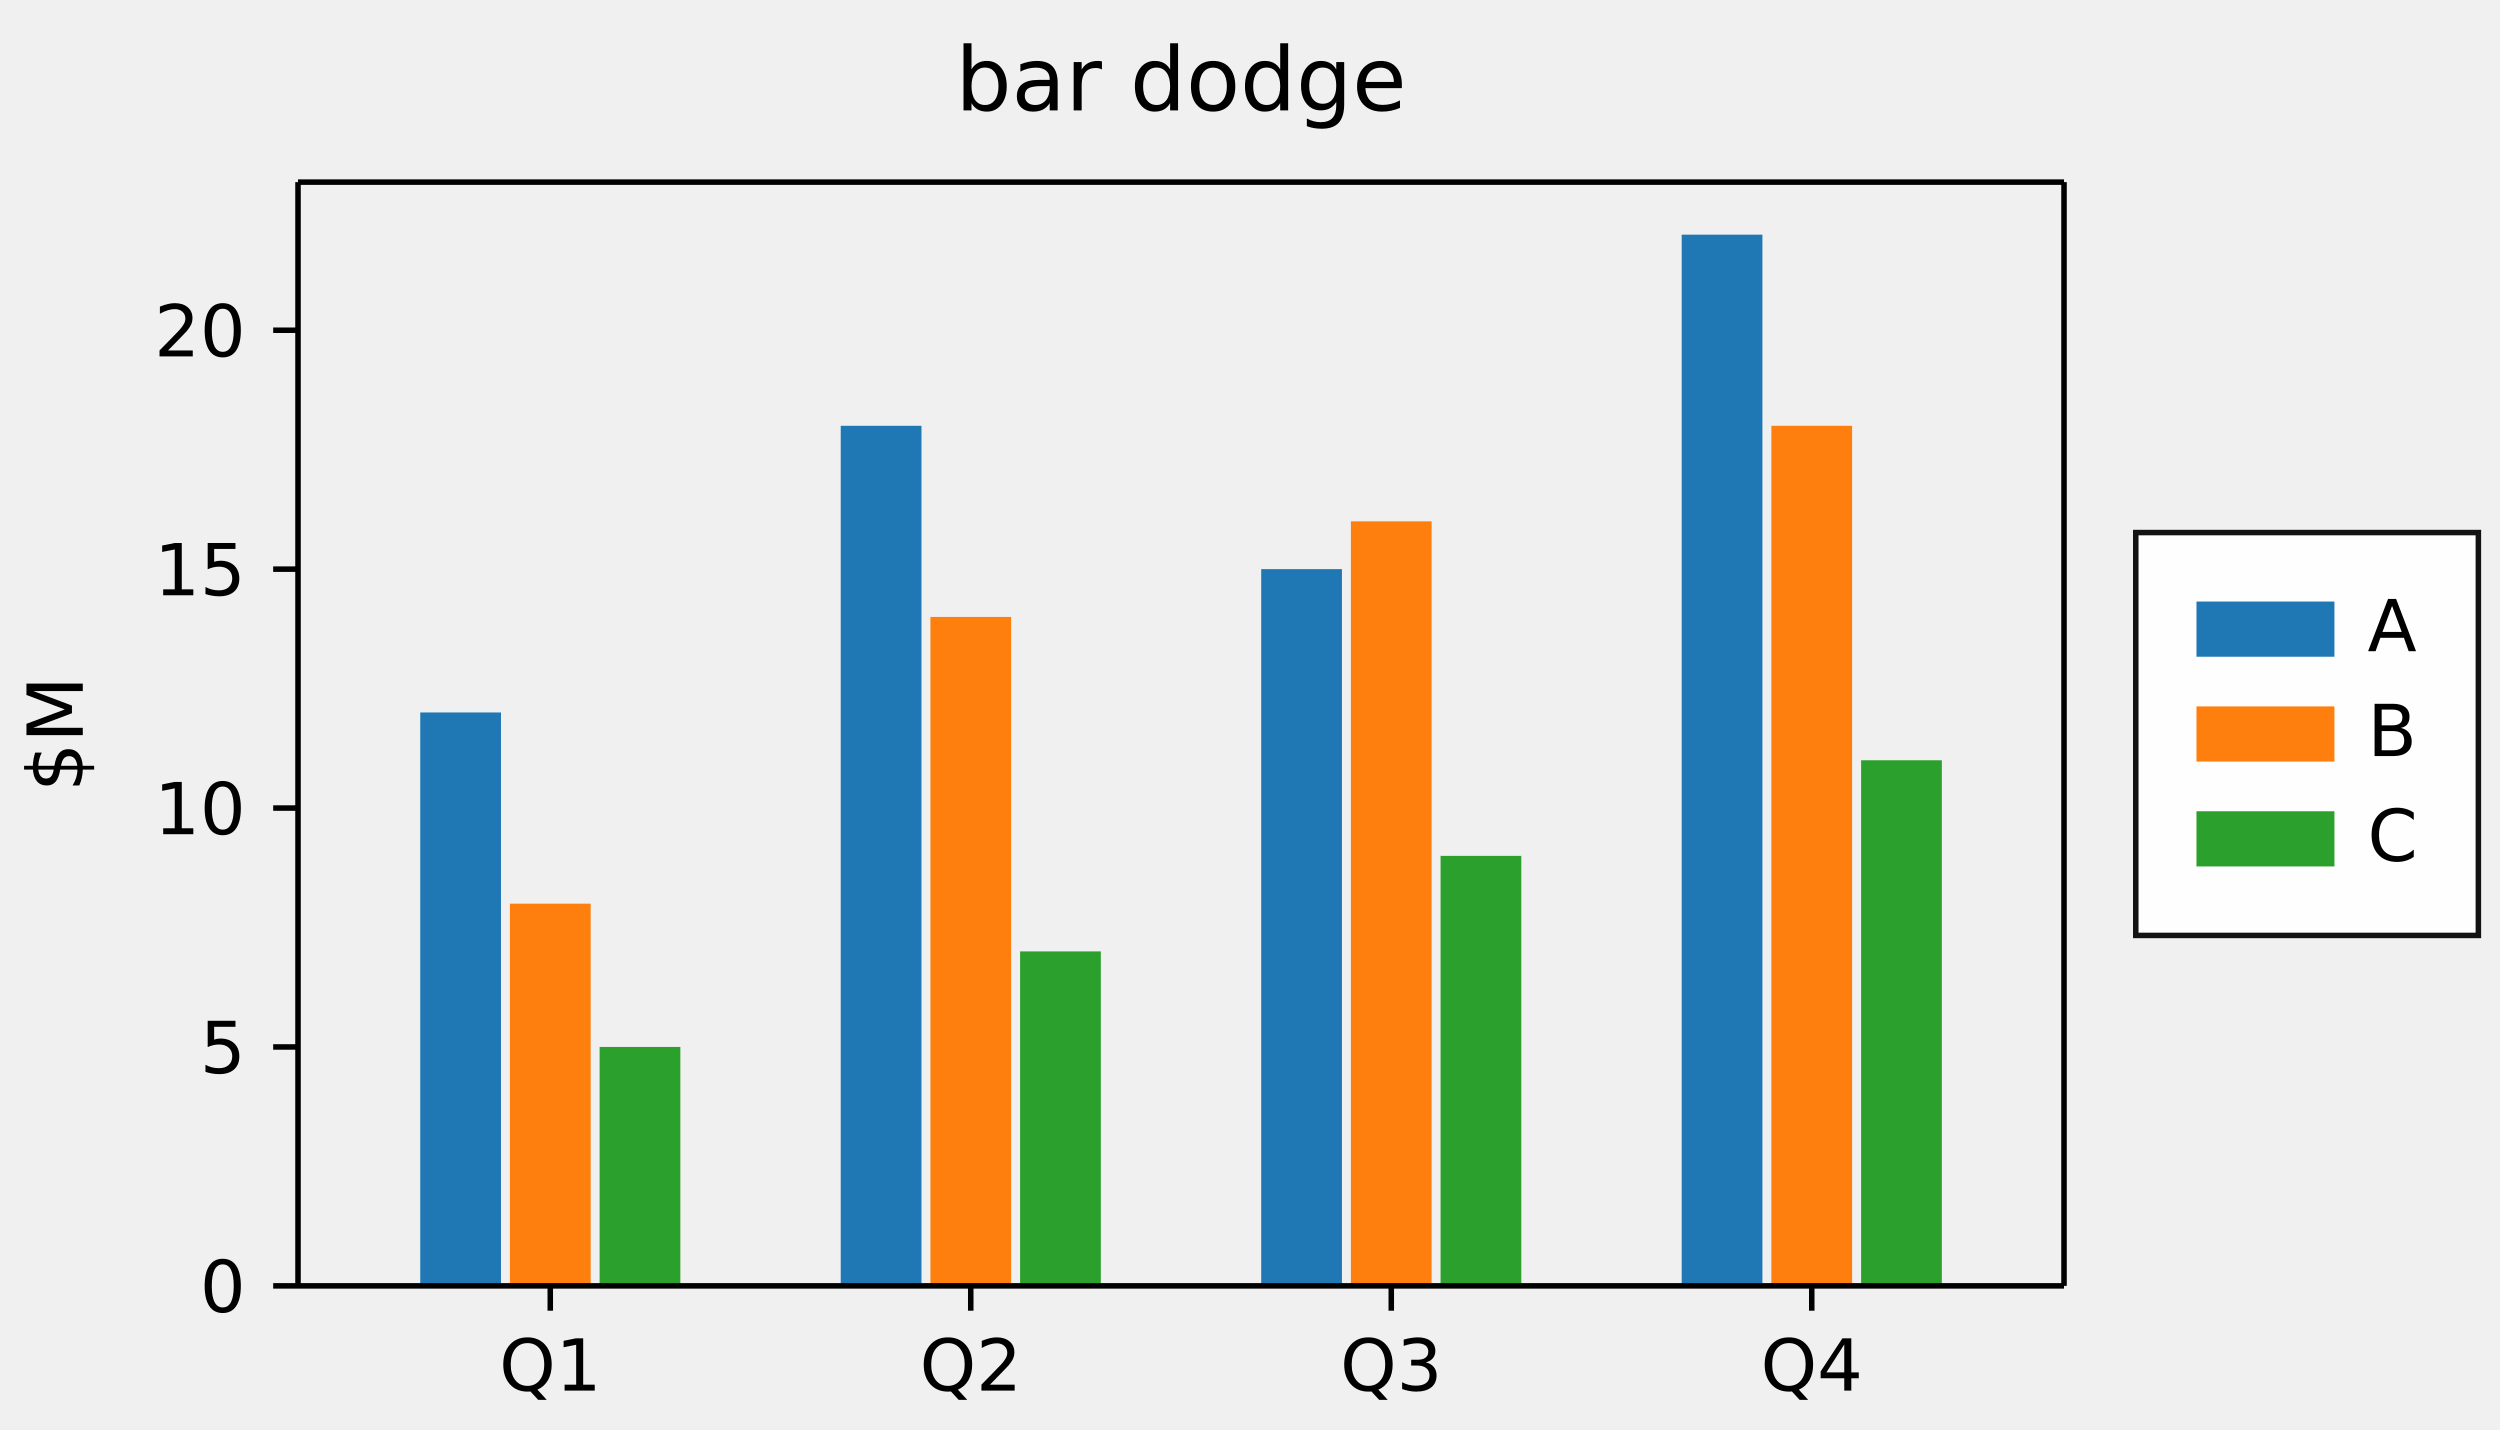
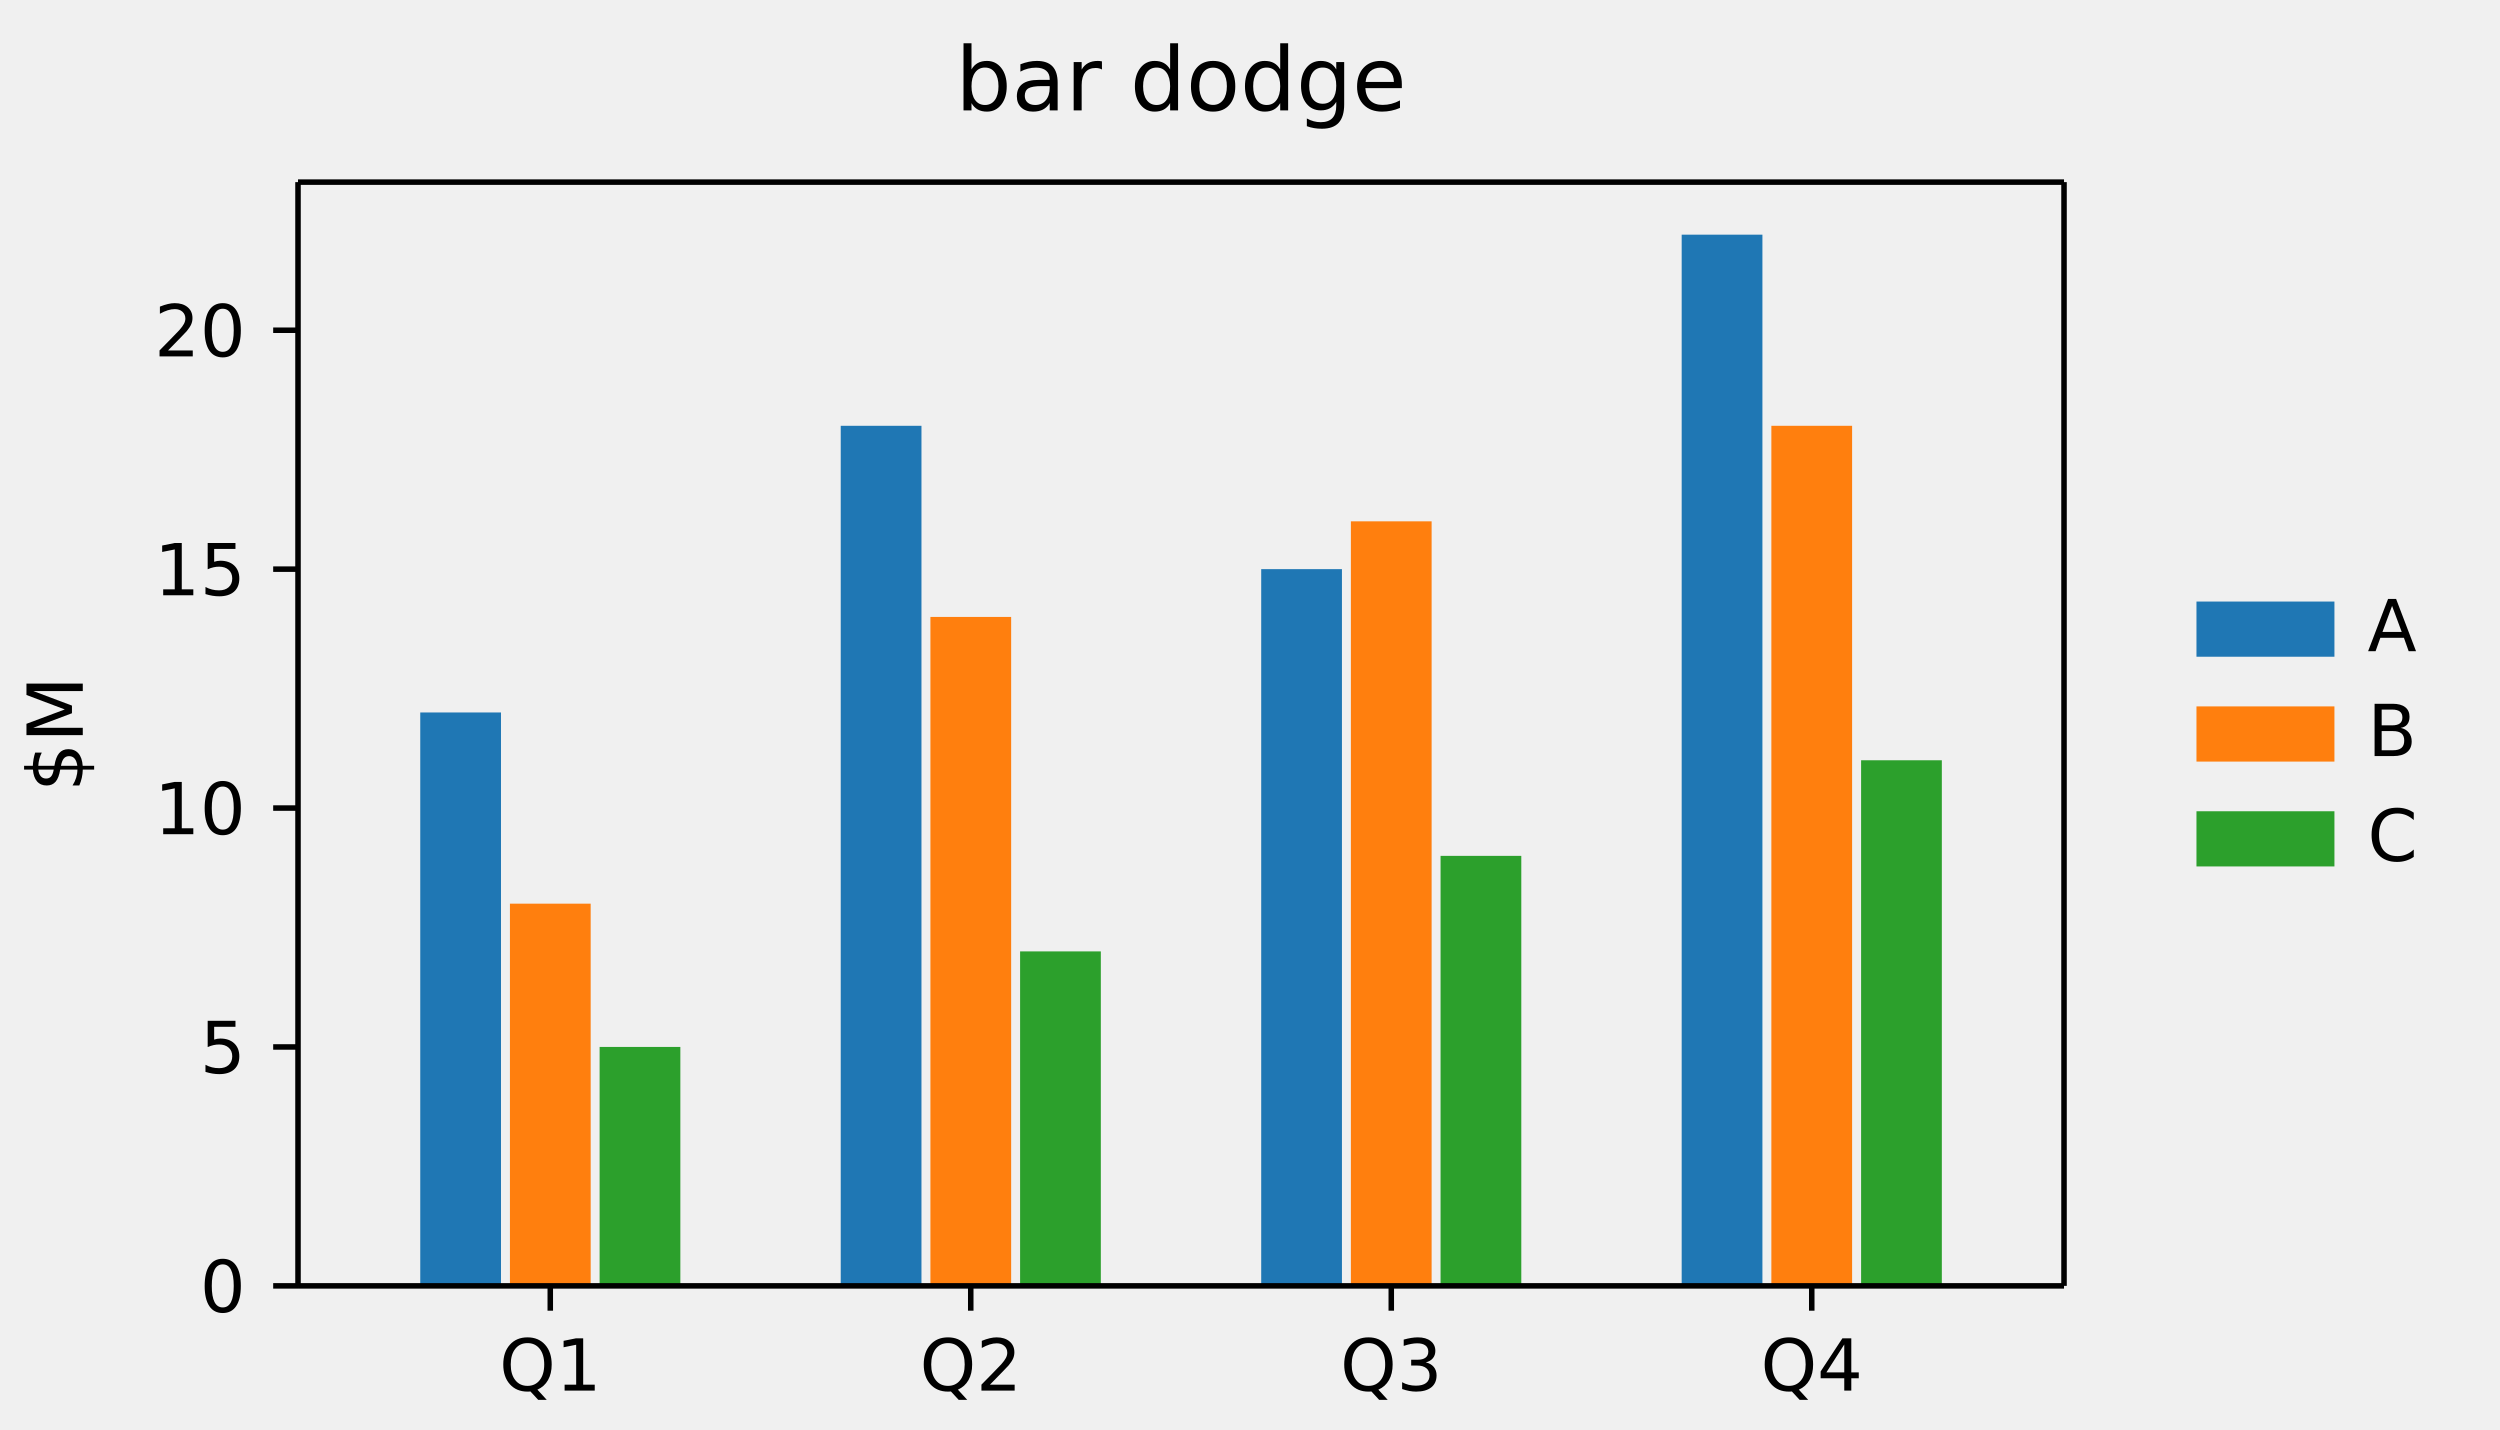
<svg xmlns="http://www.w3.org/2000/svg" width="453" height="259" viewBox="0 0 453 259" font-family="DejaVu Sans, Bitstream Vera Sans, Verdana, Arial, sans-serif" font-size="11" style="background:#fff" data-plotlet-version="0.5.0" data-plotlet-schema="2" data-plotlet-kind="figure">
  <g transform="translate(54,33)" data-plotlet-kind="panel" data-plotlet-title="bar dodge" data-plotlet-ylabel="$M" data-plotlet-xscale="category" data-plotlet-yscale="linear" data-plotlet-ylim="0,23.1" data-plotlet-panel-bbox="0,0,453,259" data-plotlet-data-area="54,33,320,200">
    <svg x="0" y="0" width="320" height="200" overflow="hidden">
      <g class="plotlet-artist" data-plotlet-type="bar" data-plotlet-index="0" data-plotlet-color="#1f77b4" data-plotlet-n="4" data-plotlet-y-min="5" data-plotlet-y-max="22">
        <rect x="22.15" y="96.10" width="14.63" height="103.90" fill="#1f77b4" />
        <rect x="98.34" y="44.16" width="14.63" height="155.84" fill="#1f77b4" />
        <rect x="174.53" y="70.13" width="14.63" height="129.87" fill="#1f77b4" />
        <rect x="250.72" y="9.52" width="14.63" height="190.48" fill="#1f77b4" />
        <rect x="38.40" y="130.74" width="14.63" height="69.26" fill="#ff7f0e" />
        <rect x="114.59" y="78.79" width="14.63" height="121.21" fill="#ff7f0e" />
        <rect x="190.78" y="61.47" width="14.63" height="138.53" fill="#ff7f0e" />
        <rect x="266.97" y="44.16" width="14.63" height="155.84" fill="#ff7f0e" />
        <rect x="54.65" y="156.71" width="14.63" height="43.29" fill="#2ca02c" />
        <rect x="130.84" y="139.39" width="14.63" height="60.61" fill="#2ca02c" />
        <rect x="207.03" y="122.08" width="14.63" height="77.92" fill="#2ca02c" />
        <rect x="283.23" y="104.76" width="14.63" height="95.24" fill="#2ca02c" />
      </g>
    </svg>
-     <line x1="0" y1="0" x2="320" y2="0" stroke="#000000" stroke-width="1.0" />
-     <line x1="0" y1="200" x2="320" y2="200" stroke="#000000" stroke-width="1.0" />
-     <line x1="0" y1="0" x2="0" y2="200" stroke="#000000" stroke-width="1.0" />
-     <line x1="320" y1="0" x2="320" y2="200" stroke="#000000" stroke-width="1.0" />
-     <line x1="45.71" x2="45.71" y1="200" y2="204.5" stroke="#000000" stroke-width="1.0" />
+     <line x1="0.00" x2="320.00" y1="0.00" y2="0.00" stroke="#000000" stroke-width="1.0" />
+     <line x1="0.00" x2="320.00" y1="200.00" y2="200.00" stroke="#000000" stroke-width="1.0" />
+     <line x1="0.00" x2="0.00" y1="0.00" y2="200.00" stroke="#000000" stroke-width="1.0" />
+     <line x1="320.00" x2="320.00" y1="0.00" y2="200.00" stroke="#000000" stroke-width="1.0" />
+     <line x1="45.71" x2="45.71" y1="200.00" y2="204.50" stroke="#000000" stroke-width="1.0" />
    <path d="M41.585 210.37Q40.189 210.37 39.367 211.411Q38.545 212.452 38.545 214.248Q38.545 216.038 39.367 217.079Q40.189 218.12 41.585 218.12Q42.982 218.12 43.797 217.079Q44.613 216.038 44.613 214.248Q44.613 212.452 43.797 211.411Q42.982 210.37 41.585 210.37ZM43.382 218.806 45.07 220.653H43.521L42.118 219.136Q41.909 219.148 41.798 219.155Q41.687 219.161 41.585 219.161Q39.586 219.161 38.389 217.825Q37.193 216.489 37.193 214.248Q37.193 212.001 38.389 210.665Q39.586 209.329 41.585 209.329Q43.578 209.329 44.772 210.665Q45.965 212.001 45.965 214.248Q45.965 215.898 45.302 217.073Q44.638 218.247 43.382 218.806ZM48.307 217.898H50.402V210.668L48.123 211.125V209.957L50.389 209.5H51.672V217.898H53.766V218.977H48.307Z" fill="#000" />
-     <line x1="121.90" x2="121.90" y1="200" y2="204.5" stroke="#000000" stroke-width="1.0" />
+     <line x1="121.90" x2="121.90" y1="200.00" y2="204.50" stroke="#000000" stroke-width="1.0" />
    <path d="M117.776 210.37Q116.379 210.37 115.557 211.411Q114.735 212.452 114.735 214.248Q114.735 216.038 115.557 217.079Q116.379 218.12 117.776 218.12Q119.172 218.12 119.988 217.079Q120.803 216.038 120.803 214.248Q120.803 212.452 119.988 211.411Q119.172 210.37 117.776 210.37ZM119.572 218.806 121.26 220.653H119.712L118.309 219.136Q118.099 219.148 117.988 219.155Q117.877 219.161 117.776 219.161Q115.776 219.161 114.58 217.825Q113.383 216.489 113.383 214.248Q113.383 212.001 114.58 210.665Q115.776 209.329 117.776 209.329Q119.769 209.329 120.962 210.665Q122.155 212.001 122.155 214.248Q122.155 215.898 121.492 217.073Q120.829 218.247 119.572 218.806ZM125.38 217.898H129.855V218.977H123.838V217.898Q124.568 217.143 125.828 215.87Q127.088 214.597 127.411 214.229Q128.027 213.537 128.271 213.058Q128.516 212.579 128.516 212.115Q128.516 211.36 127.986 210.884Q127.456 210.408 126.605 210.408Q126.002 210.408 125.332 210.617Q124.663 210.827 123.901 211.252V209.957Q124.676 209.646 125.348 209.487Q126.021 209.329 126.58 209.329Q128.052 209.329 128.928 210.065Q129.804 210.801 129.804 212.033Q129.804 212.617 129.585 213.14Q129.366 213.664 128.789 214.375Q128.63 214.559 127.78 215.438Q126.929 216.317 125.38 217.898Z" fill="#000" />
-     <line x1="198.10" x2="198.10" y1="200" y2="204.5" stroke="#000000" stroke-width="1.0" />
+     <line x1="198.10" x2="198.10" y1="200.00" y2="204.50" stroke="#000000" stroke-width="1.0" />
    <path d="M193.966 210.37Q192.57 210.37 191.748 211.411Q190.926 212.452 190.926 214.248Q190.926 216.038 191.748 217.079Q192.57 218.12 193.966 218.12Q195.363 218.12 196.178 217.079Q196.994 216.038 196.994 214.248Q196.994 212.452 196.178 211.411Q195.363 210.37 193.966 210.37ZM195.762 218.806 197.451 220.653H195.902L194.499 219.136Q194.29 219.148 194.179 219.155Q194.068 219.161 193.966 219.161Q191.967 219.161 190.77 217.825Q189.574 216.489 189.574 214.248Q189.574 212.001 190.77 210.665Q191.967 209.329 193.966 209.329Q195.959 209.329 197.153 210.665Q198.346 212.001 198.346 214.248Q198.346 215.898 197.683 217.073Q197.019 218.247 195.762 218.806ZM204.351 213.867Q205.271 214.064 205.789 214.686Q206.306 215.308 206.306 216.222Q206.306 217.625 205.341 218.393Q204.376 219.161 202.599 219.161Q202.002 219.161 201.371 219.044Q200.739 218.926 200.066 218.691V217.454Q200.599 217.765 201.234 217.923Q201.869 218.082 202.561 218.082Q203.767 218.082 204.398 217.606Q205.03 217.13 205.03 216.222Q205.03 215.384 204.443 214.911Q203.856 214.438 202.808 214.438H201.704V213.385H202.859Q203.805 213.385 204.306 213.007Q204.808 212.629 204.808 211.918Q204.808 211.188 204.291 210.798Q203.773 210.408 202.808 210.408Q202.282 210.408 201.678 210.522Q201.075 210.636 200.352 210.877V209.735Q201.082 209.532 201.72 209.43Q202.358 209.329 202.923 209.329Q204.383 209.329 205.233 209.992Q206.084 210.655 206.084 211.785Q206.084 212.572 205.633 213.115Q205.182 213.658 204.351 213.867Z" fill="#000" />
-     <line x1="274.29" x2="274.29" y1="200" y2="204.5" stroke="#000000" stroke-width="1.0" />
+     <line x1="274.29" x2="274.29" y1="200.00" y2="204.50" stroke="#000000" stroke-width="1.0" />
    <path d="M270.157 210.37Q268.76 210.37 267.938 211.411Q267.116 212.452 267.116 214.248Q267.116 216.038 267.938 217.079Q268.76 218.12 270.157 218.12Q271.553 218.12 272.369 217.079Q273.184 216.038 273.184 214.248Q273.184 212.452 272.369 211.411Q271.553 210.37 270.157 210.37ZM271.953 218.806 273.641 220.653H272.093L270.69 219.136Q270.48 219.148 270.369 219.155Q270.258 219.161 270.157 219.161Q268.157 219.161 266.961 217.825Q265.764 216.489 265.764 214.248Q265.764 212.001 266.961 210.665Q268.157 209.329 270.157 209.329Q272.15 209.329 273.343 210.665Q274.536 212.001 274.536 214.248Q274.536 215.898 273.873 217.073Q273.21 218.247 271.953 218.806ZM280.18 210.617 276.942 215.676H280.18ZM279.843 209.5H281.455V215.676H282.807V216.743H281.455V218.977H280.18V216.743H275.901V215.505Z" fill="#000" />
-     <line x1="0" x2="-4.5" y1="200.00" y2="200.00" stroke="#000000" stroke-width="1.0" />
+     <line x1="0.00" x2="-4.50" y1="200.00" y2="200.00" stroke="#000000" stroke-width="1.0" />
    <path d="M-13.639 196.106Q-14.629 196.106 -15.127 197.08Q-15.625 198.054 -15.625 200.01Q-15.625 201.958 -15.127 202.933Q-14.629 203.907 -13.639 203.907Q-12.642 203.907 -12.144 202.933Q-11.646 201.958 -11.646 200.01Q-11.646 198.054 -12.144 197.08Q-12.642 196.106 -13.639 196.106ZM-13.639 195.09Q-12.045 195.09 -11.204 196.35Q-10.363 197.61 -10.363 200.01Q-10.363 202.403 -11.204 203.663Q-12.045 204.923 -13.639 204.923Q-15.232 204.923 -16.073 203.663Q-16.914 202.403 -16.914 200.01Q-16.914 197.61 -16.073 196.35Q-15.232 195.09 -13.639 195.09Z" fill="#000" />
-     <line x1="0" x2="-4.5" y1="156.71" y2="156.71" stroke="#000000" stroke-width="1.0" />
+     <line x1="0.00" x2="-4.50" y1="156.71" y2="156.71" stroke="#000000" stroke-width="1.0" />
    <path d="M-16.368 151.971H-11.334V153.051H-15.194V155.374Q-14.915 155.279 -14.635 155.231Q-14.356 155.183 -14.077 155.183Q-12.49 155.183 -11.563 156.053Q-10.636 156.923 -10.636 158.408Q-10.636 159.938 -11.588 160.785Q-12.541 161.633 -14.273 161.633Q-14.87 161.633 -15.489 161.531Q-16.108 161.429 -16.768 161.226V159.938Q-16.197 160.249 -15.587 160.401Q-14.978 160.553 -14.299 160.553Q-13.201 160.553 -12.56 159.976Q-11.918 159.398 -11.918 158.408Q-11.918 157.418 -12.56 156.84Q-13.201 156.262 -14.299 156.262Q-14.813 156.262 -15.324 156.377Q-15.835 156.491 -16.368 156.732Z" fill="#000" />
-     <line x1="0" x2="-4.5" y1="113.42" y2="113.42" stroke="#000000" stroke-width="1.0" />
+     <line x1="0.00" x2="-4.50" y1="113.42" y2="113.42" stroke="#000000" stroke-width="1.0" />
    <path d="M-24.43 117.079H-22.335V109.849L-24.614 110.306V109.138L-22.348 108.681H-21.065V117.079H-18.971V118.158H-24.43ZM-13.639 109.526Q-14.629 109.526 -15.127 110.5Q-15.625 111.474 -15.625 113.429Q-15.625 115.378 -15.127 116.353Q-14.629 117.327 -13.639 117.327Q-12.642 117.327 -12.144 116.353Q-11.646 115.378 -11.646 113.429Q-11.646 111.474 -12.144 110.5Q-12.642 109.526 -13.639 109.526ZM-13.639 108.51Q-12.045 108.51 -11.204 109.77Q-10.363 111.03 -10.363 113.429Q-10.363 115.823 -11.204 117.083Q-12.045 118.343 -13.639 118.343Q-15.232 118.343 -16.073 117.083Q-16.914 115.823 -16.914 113.429Q-16.914 111.03 -16.073 109.77Q-15.232 108.51 -13.639 108.51Z" fill="#000" />
-     <line x1="0" x2="-4.5" y1="70.13" y2="70.13" stroke="#000000" stroke-width="1.0" />
+     <line x1="0.00" x2="-4.50" y1="70.13" y2="70.13" stroke="#000000" stroke-width="1.0" />
    <path d="M-24.43 73.789H-22.335V66.559L-24.614 67.016V65.848L-22.348 65.391H-21.065V73.789H-18.971V74.868H-24.43ZM-16.368 65.391H-11.334V66.47H-15.194V68.794Q-14.915 68.698 -14.635 68.651Q-14.356 68.603 -14.077 68.603Q-12.49 68.603 -11.563 69.473Q-10.636 70.343 -10.636 71.828Q-10.636 73.358 -11.588 74.205Q-12.541 75.052 -14.273 75.052Q-14.87 75.052 -15.489 74.951Q-16.108 74.849 -16.768 74.646V73.358Q-16.197 73.669 -15.587 73.821Q-14.978 73.973 -14.299 73.973Q-13.201 73.973 -12.56 73.396Q-11.918 72.818 -11.918 71.828Q-11.918 70.838 -12.56 70.26Q-13.201 69.682 -14.299 69.682Q-14.813 69.682 -15.324 69.797Q-15.835 69.911 -16.368 70.152Z" fill="#000" />
-     <line x1="0" x2="-4.5" y1="26.84" y2="26.84" stroke="#000000" stroke-width="1.0" />
+     <line x1="0.00" x2="-4.50" y1="26.84" y2="26.84" stroke="#000000" stroke-width="1.0" />
    <path d="M-23.547 30.499H-19.072V31.578H-25.09V30.499Q-24.36 29.744 -23.1 28.471Q-21.84 27.198 -21.516 26.83Q-20.9 26.138 -20.656 25.659Q-20.412 25.18 -20.412 24.717Q-20.412 23.961 -20.942 23.485Q-21.472 23.009 -22.322 23.009Q-22.925 23.009 -23.595 23.218Q-24.265 23.428 -25.026 23.853V22.558Q-24.252 22.247 -23.579 22.089Q-22.906 21.93 -22.348 21.93Q-20.875 21.93 -19.999 22.666Q-19.123 23.403 -19.123 24.634Q-19.123 25.218 -19.342 25.742Q-19.561 26.265 -20.139 26.976Q-20.297 27.16 -21.148 28.04Q-21.999 28.919 -23.547 30.499ZM-13.639 22.946Q-14.629 22.946 -15.127 23.92Q-15.625 24.894 -15.625 26.849Q-15.625 28.798 -15.127 29.772Q-14.629 30.747 -13.639 30.747Q-12.642 30.747 -12.144 29.772Q-11.646 28.798 -11.646 26.849Q-11.646 24.894 -12.144 23.92Q-12.642 22.946 -13.639 22.946ZM-13.639 21.93Q-12.045 21.93 -11.204 23.19Q-10.363 24.45 -10.363 26.849Q-10.363 29.242 -11.204 30.502Q-12.045 31.762 -13.639 31.762Q-15.232 31.762 -16.073 30.502Q-16.914 29.242 -16.914 26.849Q-16.914 24.45 -16.073 23.19Q-15.232 21.93 -13.639 21.93Z" fill="#000" />
-     <g transform="translate(-39.0,100.0) rotate(-90)">
-       <path d="M-5.763 2.058H-6.446L-6.453 0.0Q-7.171 -0.014 -7.889 -0.167Q-8.606 -0.321 -9.331 -0.629V-1.859Q-8.634 -1.422 -7.919 -1.2Q-7.205 -0.978 -6.446 -0.971V-4.088Q-7.957 -4.334 -8.644 -4.922Q-9.331 -5.51 -9.331 -6.535Q-9.331 -7.649 -8.586 -8.292Q-7.841 -8.935 -6.446 -9.03V-10.637H-5.763V-9.051Q-5.127 -9.023 -4.532 -8.917Q-3.938 -8.812 -3.37 -8.627V-7.431Q-3.938 -7.718 -4.536 -7.875Q-5.134 -8.032 -5.763 -8.06V-5.141Q-4.211 -4.901 -3.479 -4.286Q-2.748 -3.671 -2.748 -2.604Q-2.748 -1.449 -3.524 -0.783Q-4.3 -0.116 -5.763 -0.014ZM-6.446 -5.264V-8.066Q-7.239 -7.978 -7.656 -7.615Q-8.073 -7.253 -8.073 -6.651Q-8.073 -6.063 -7.687 -5.735Q-7.301 -5.407 -6.446 -5.264ZM-5.763 -3.951V-0.991Q-4.895 -1.107 -4.454 -1.483Q-4.013 -1.859 -4.013 -2.475Q-4.013 -3.076 -4.433 -3.432Q-4.854 -3.787 -5.763 -3.951ZM-0.212 -10.206H1.846L4.45 -3.261L7.068 -10.206H9.126V0.0H7.779V-8.962L5.147 -1.962H3.76L1.128 -8.962V0.0H-0.212Z" fill="#000" />
+     <g transform="rotate(-90.00 -39.00 100.00)">
+       <path d="M-44.763 102.058H-45.446L-45.453 100.0Q-46.171 99.986 -46.889 99.833Q-47.606 99.679 -48.331 99.371V98.141Q-47.634 98.578 -46.919 98.8Q-46.205 99.022 -45.446 99.029V95.912Q-46.957 95.666 -47.644 95.078Q-48.331 94.49 -48.331 93.465Q-48.331 92.351 -47.586 91.708Q-46.841 91.065 -45.446 90.97V89.363H-44.763V90.949Q-44.127 90.977 -43.532 91.083Q-42.938 91.188 -42.37 91.373V92.569Q-42.938 92.282 -43.536 92.125Q-44.134 91.968 -44.763 91.94V94.859Q-43.211 95.099 -42.479 95.714Q-41.748 96.329 -41.748 97.396Q-41.748 98.551 -42.524 99.217Q-43.3 99.884 -44.763 99.986ZM-45.446 94.736V91.934Q-46.239 92.022 -46.656 92.385Q-47.073 92.747 -47.073 93.349Q-47.073 93.937 -46.687 94.265Q-46.301 94.593 -45.446 94.736ZM-44.763 96.049V99.009Q-43.895 98.893 -43.454 98.517Q-43.013 98.141 -43.013 97.525Q-43.013 96.924 -43.433 96.568Q-43.854 96.213 -44.763 96.049ZM-39.212 89.794H-37.154L-34.55 96.739L-31.932 89.794H-29.874V100.0H-31.221V91.038L-33.853 98.038H-35.24L-37.872 91.038V100.0H-39.212Z" fill="#000" />
    </g>
    <path d="M126.926 -17.367Q126.926 -18.953 126.273 -19.855Q125.621 -20.758 124.48 -20.758Q123.34 -20.758 122.688 -19.855Q122.035 -18.953 122.035 -17.367Q122.035 -15.781 122.688 -14.879Q123.34 -13.977 124.48 -13.977Q125.621 -13.977 126.273 -14.879Q126.926 -15.781 126.926 -17.367ZM122.035 -20.422Q122.488 -21.203 123.18 -21.582Q123.871 -21.961 124.832 -21.961Q126.426 -21.961 127.422 -20.695Q128.418 -19.43 128.418 -17.367Q128.418 -15.305 127.422 -14.039Q126.426 -12.773 124.832 -12.773Q123.871 -12.773 123.18 -13.152Q122.488 -13.531 122.035 -14.312V-13.0H120.59V-25.156H122.035ZM134.777 -17.398Q133.035 -17.398 132.363 -17.0Q131.691 -16.602 131.691 -15.641Q131.691 -14.875 132.195 -14.426Q132.699 -13.977 133.566 -13.977Q134.762 -13.977 135.484 -14.824Q136.207 -15.672 136.207 -17.078V-17.398ZM137.645 -17.992V-13.0H136.207V-14.328Q135.715 -13.531 134.98 -13.152Q134.246 -12.773 133.184 -12.773Q131.84 -12.773 131.047 -13.527Q130.254 -14.281 130.254 -15.547Q130.254 -17.023 131.242 -17.773Q132.23 -18.523 134.191 -18.523H136.207V-18.664Q136.207 -19.656 135.555 -20.199Q134.902 -20.742 133.723 -20.742Q132.973 -20.742 132.262 -20.562Q131.551 -20.383 130.895 -20.023V-21.352Q131.684 -21.656 132.426 -21.809Q133.168 -21.961 133.871 -21.961Q135.77 -21.961 136.707 -20.977Q137.645 -19.992 137.645 -17.992ZM145.676 -20.406Q145.434 -20.547 145.148 -20.613Q144.863 -20.68 144.52 -20.68Q143.301 -20.68 142.648 -19.887Q141.996 -19.094 141.996 -17.609V-13.0H140.551V-21.75H141.996V-20.391Q142.449 -21.188 143.176 -21.574Q143.902 -21.961 144.941 -21.961Q145.09 -21.961 145.27 -21.941Q145.449 -21.922 145.668 -21.883ZM158.027 -20.422V-25.156H159.465V-13.0H158.027V-14.312Q157.574 -13.531 156.883 -13.152Q156.191 -12.773 155.223 -12.773Q153.637 -12.773 152.641 -14.039Q151.645 -15.305 151.645 -17.367Q151.645 -19.43 152.641 -20.695Q153.637 -21.961 155.223 -21.961Q156.191 -21.961 156.883 -21.582Q157.574 -21.203 158.027 -20.422ZM153.129 -17.367Q153.129 -15.781 153.781 -14.879Q154.434 -13.977 155.574 -13.977Q156.715 -13.977 157.371 -14.879Q158.027 -15.781 158.027 -17.367Q158.027 -18.953 157.371 -19.855Q156.715 -20.758 155.574 -20.758Q154.434 -20.758 153.781 -19.855Q153.129 -18.953 153.129 -17.367ZM165.816 -20.742Q164.66 -20.742 163.988 -19.84Q163.316 -18.938 163.316 -17.367Q163.316 -15.797 163.984 -14.895Q164.652 -13.992 165.816 -13.992Q166.965 -13.992 167.637 -14.898Q168.309 -15.805 168.309 -17.367Q168.309 -18.922 167.637 -19.832Q166.965 -20.742 165.816 -20.742ZM165.816 -21.961Q167.691 -21.961 168.762 -20.742Q169.832 -19.523 169.832 -17.367Q169.832 -15.219 168.762 -13.996Q167.691 -12.773 165.816 -12.773Q163.934 -12.773 162.867 -13.996Q161.801 -15.219 161.801 -17.367Q161.801 -19.523 162.867 -20.742Q163.934 -21.961 165.816 -21.961ZM177.973 -20.422V-25.156H179.41V-13.0H177.973V-14.312Q177.52 -13.531 176.828 -13.152Q176.137 -12.773 175.168 -12.773Q173.582 -12.773 172.586 -14.039Q171.59 -15.305 171.59 -17.367Q171.59 -19.43 172.586 -20.695Q173.582 -21.961 175.168 -21.961Q176.137 -21.961 176.828 -21.582Q177.52 -21.203 177.973 -20.422ZM173.074 -17.367Q173.074 -15.781 173.727 -14.879Q174.379 -13.977 175.52 -13.977Q176.66 -13.977 177.316 -14.879Q177.973 -15.781 177.973 -17.367Q177.973 -18.953 177.316 -19.855Q176.66 -20.758 175.52 -20.758Q174.379 -20.758 173.727 -19.855Q173.074 -18.953 173.074 -17.367ZM188.129 -17.477Q188.129 -19.039 187.484 -19.898Q186.84 -20.758 185.676 -20.758Q184.52 -20.758 183.875 -19.898Q183.23 -19.039 183.23 -17.477Q183.23 -15.922 183.875 -15.062Q184.52 -14.203 185.676 -14.203Q186.84 -14.203 187.484 -15.062Q188.129 -15.922 188.129 -17.477ZM189.566 -14.086Q189.566 -11.852 188.574 -10.762Q187.582 -9.672 185.535 -9.672Q184.777 -9.672 184.105 -9.785Q183.434 -9.898 182.801 -10.133V-11.531Q183.434 -11.188 184.051 -11.023Q184.668 -10.859 185.309 -10.859Q186.723 -10.859 187.426 -11.598Q188.129 -12.336 188.129 -13.828V-14.539Q187.684 -13.766 186.988 -13.383Q186.293 -13.0 185.324 -13.0Q183.715 -13.0 182.73 -14.227Q181.746 -15.453 181.746 -17.477Q181.746 -19.508 182.73 -20.734Q183.715 -21.961 185.324 -21.961Q186.293 -21.961 186.988 -21.578Q187.684 -21.195 188.129 -20.422V-21.75H189.566ZM200.012 -17.734V-17.031H193.402Q193.496 -15.547 194.297 -14.77Q195.098 -13.992 196.527 -13.992Q197.355 -13.992 198.133 -14.195Q198.91 -14.398 199.676 -14.805V-13.445Q198.902 -13.117 198.09 -12.945Q197.277 -12.773 196.441 -12.773Q194.348 -12.773 193.125 -13.992Q191.902 -15.211 191.902 -17.289Q191.902 -19.438 193.062 -20.699Q194.223 -21.961 196.191 -21.961Q197.957 -21.961 198.984 -20.824Q200.012 -19.688 200.012 -17.734ZM198.574 -18.156Q198.559 -19.336 197.914 -20.039Q197.27 -20.742 196.207 -20.742Q195.004 -20.742 194.281 -20.062Q193.559 -19.383 193.449 -18.148Z" fill="#000" />
    <g transform="translate(333.00,63.50)">
-       <rect x="0" y="0" width="62.08" height="73" fill="#ffffff" stroke="#000000" stroke-width="1.0" opacity="0.92" />
      <rect x="11.00" y="12.50" width="25.00" height="10.00" fill="#1f77b4" />
      <path d="M46.443 13.286 44.704 18.002H48.189ZM45.72 12.023H47.173L50.785 21.5H49.452L48.589 19.069H44.317L43.454 21.5H42.102Z" fill="#000" />
      <rect x="11.00" y="31.50" width="25.00" height="10.00" fill="#ff7f0e" />
      <path d="M44.558 35.974V39.446H46.615Q47.649 39.446 48.148 39.018Q48.646 38.589 48.646 37.707Q48.646 36.818 48.148 36.396Q47.649 35.974 46.615 35.974ZM44.558 32.077V34.933H46.456Q47.396 34.933 47.856 34.581Q48.316 34.229 48.316 33.505Q48.316 32.788 47.856 32.432Q47.396 32.077 46.456 32.077ZM43.276 31.023H46.551Q48.018 31.023 48.811 31.632Q49.604 32.242 49.604 33.365Q49.604 34.235 49.198 34.749Q48.792 35.263 48.005 35.39Q48.951 35.593 49.474 36.238Q49.998 36.882 49.998 37.847Q49.998 39.116 49.135 39.808Q48.271 40.5 46.678 40.5H43.276Z" fill="#000" />
      <rect x="11.00" y="50.50" width="25.00" height="10.00" fill="#2ca02c" />
      <path d="M50.373 50.753V52.105Q49.725 51.502 48.992 51.204Q48.259 50.905 47.434 50.905Q45.809 50.905 44.945 51.899Q44.082 52.892 44.082 54.771Q44.082 56.644 44.945 57.637Q45.809 58.63 47.434 58.63Q48.259 58.63 48.992 58.332Q49.725 58.034 50.373 57.431V58.77Q49.7 59.227 48.948 59.456Q48.195 59.684 47.357 59.684Q45.206 59.684 43.968 58.367Q42.73 57.05 42.73 54.771Q42.73 52.486 43.968 51.169Q45.206 49.852 47.357 49.852Q48.208 49.852 48.96 50.077Q49.712 50.302 50.373 50.753Z" fill="#000" />
    </g>
  </g>
</svg>
